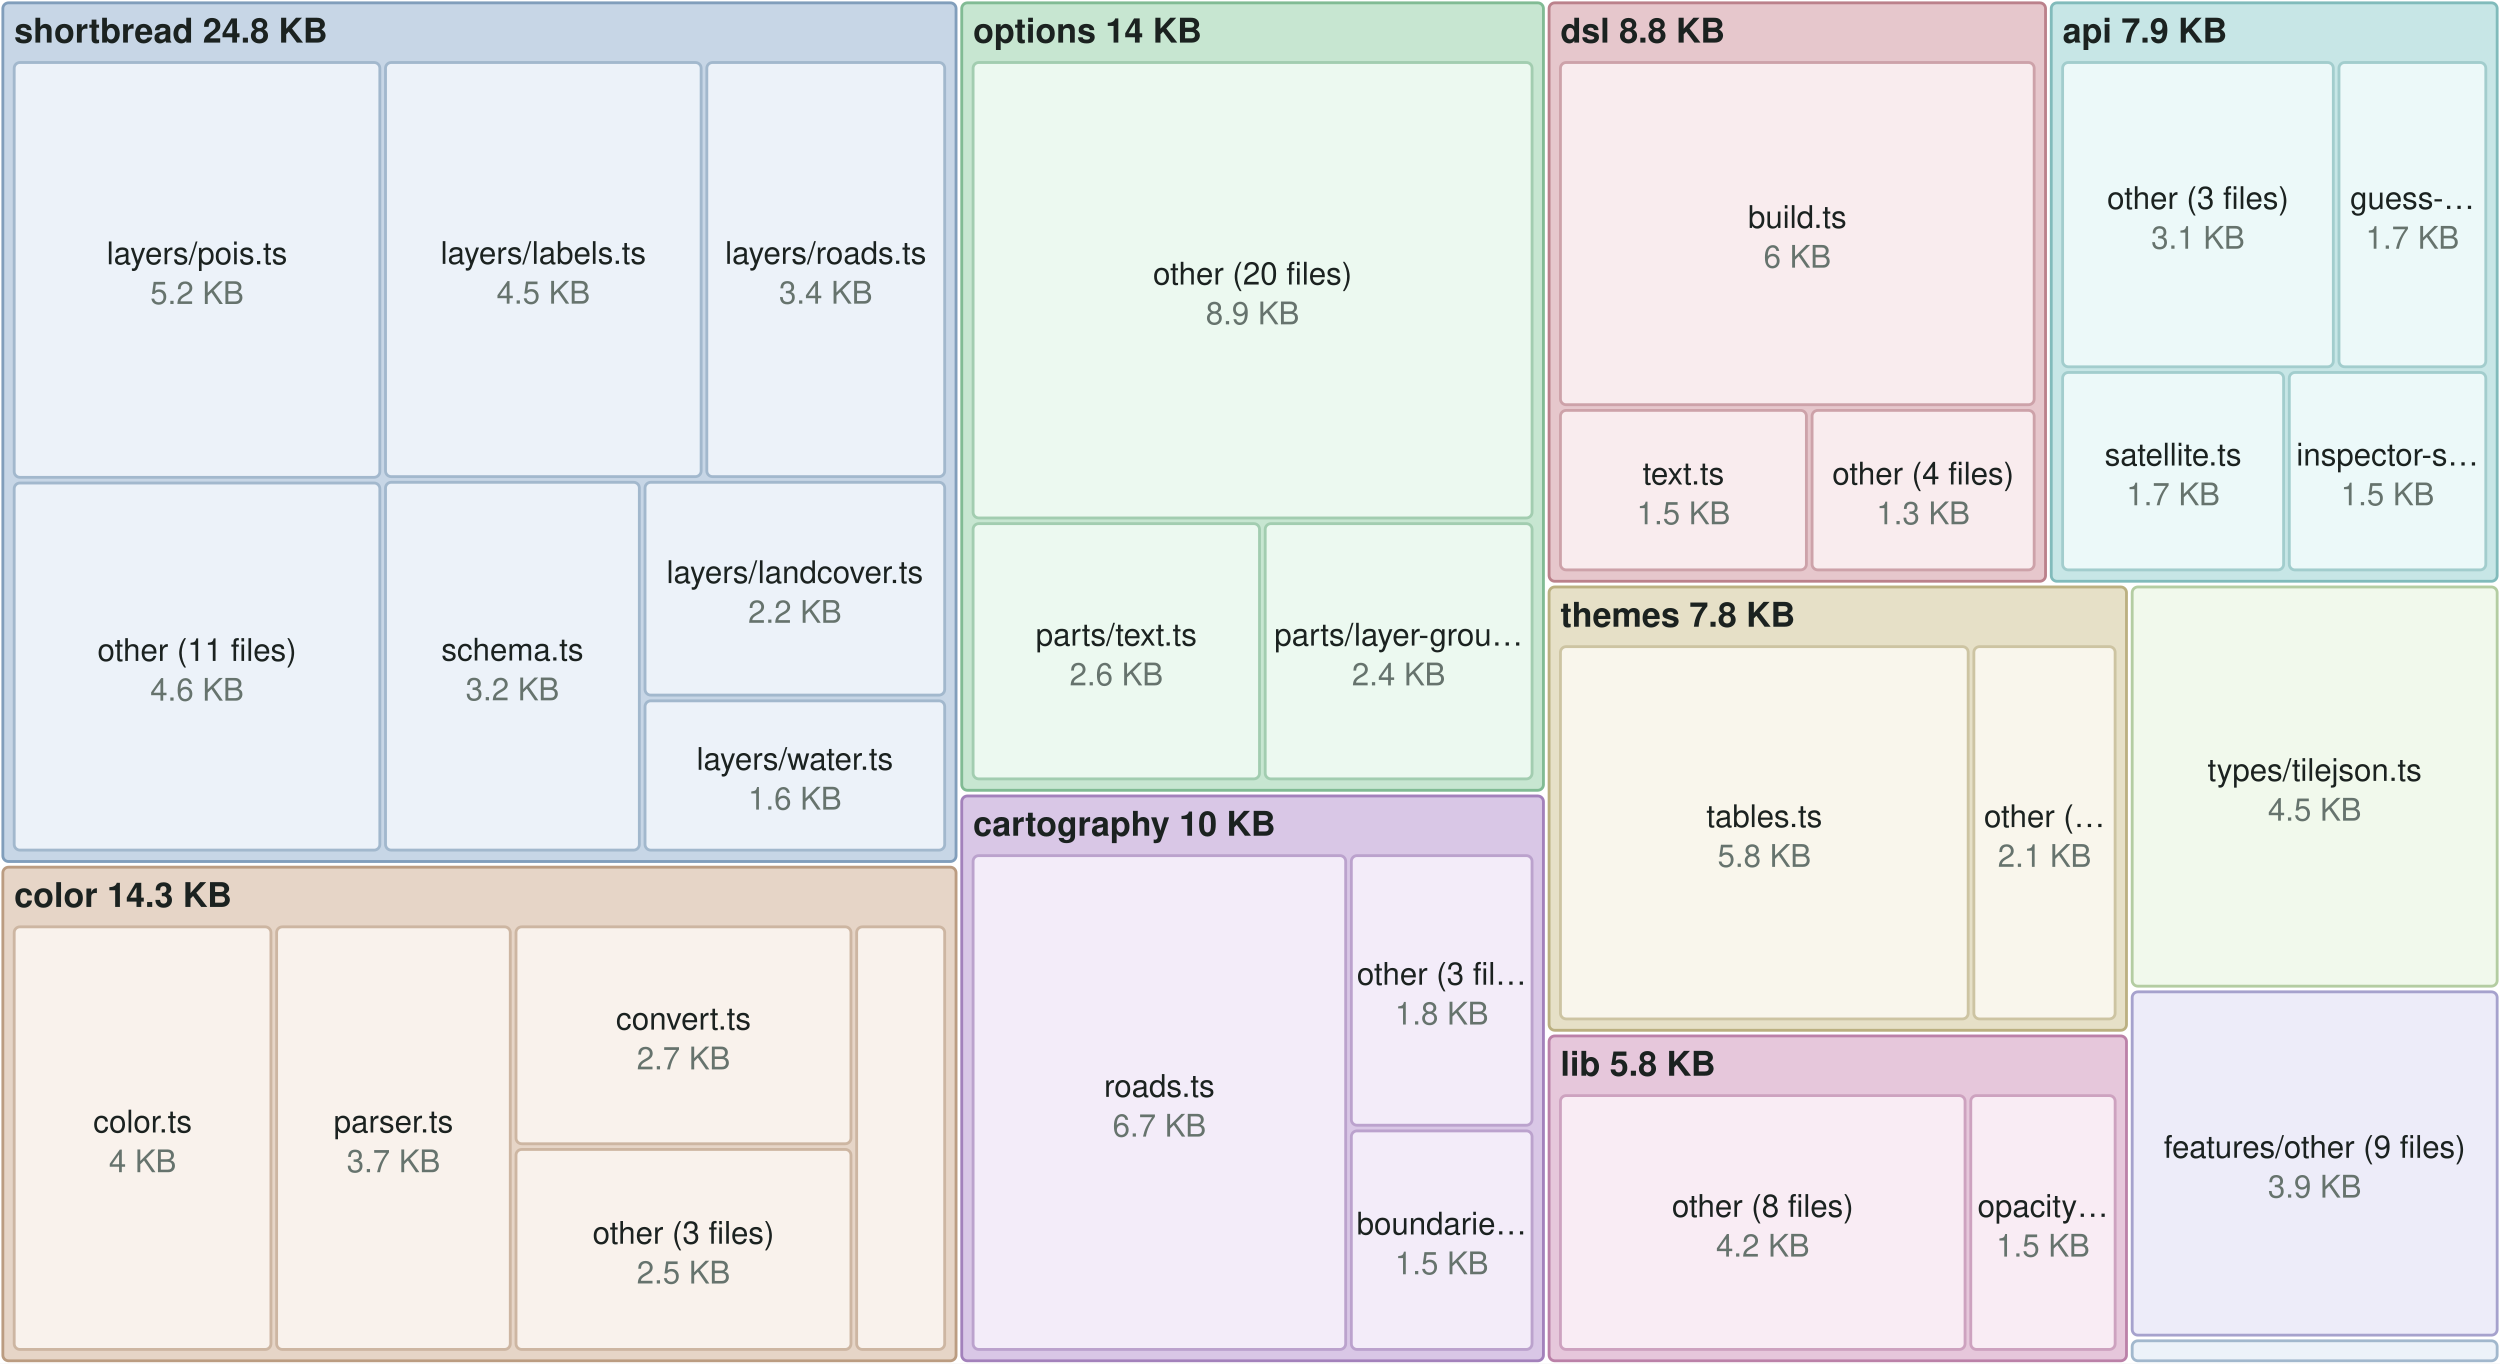
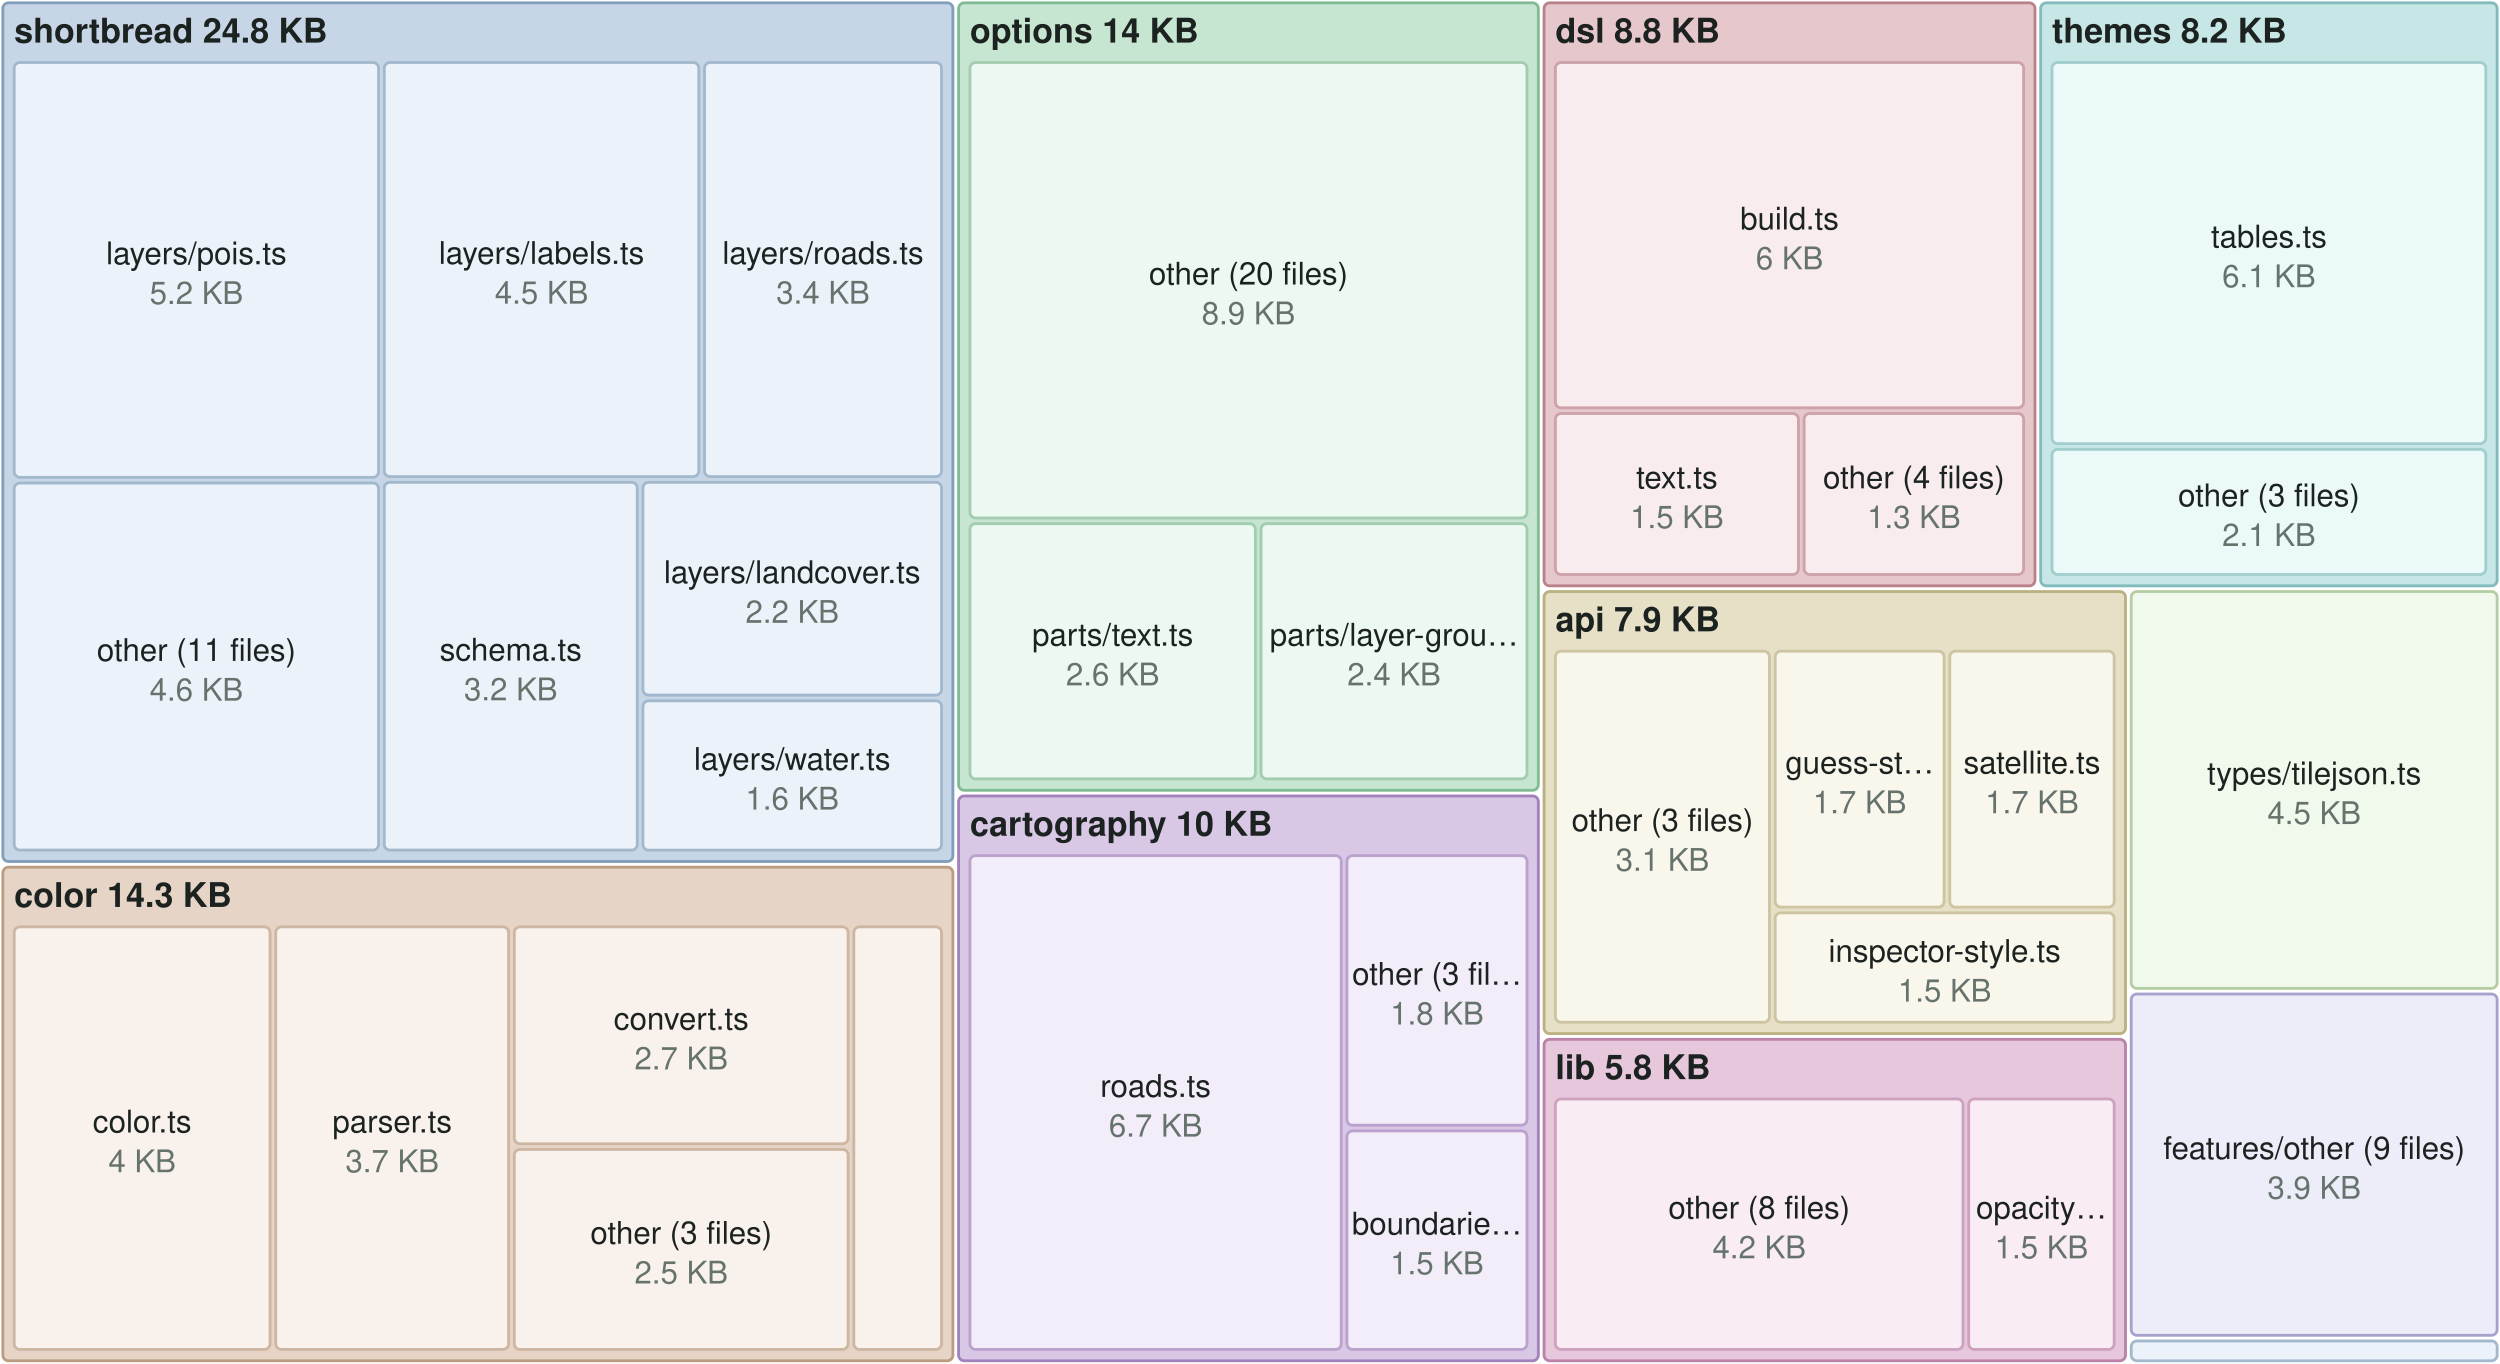
<svg xmlns="http://www.w3.org/2000/svg" width="880" height="480" viewBox="0 0 880 480">
  <style>
	.background { fill: #ffffff; }
	text { font-family: Helvetica, Arial, 'Liberation Sans', sans-serif; }
	.group-label { fill: #1b2220; font-weight: 600; font-size: 12px; }
	.leaf-label { fill: #1b2220; font-size: 11px; text-anchor: middle; }
	.leaf-size { fill: #66736d; font-size: 11px; text-anchor: middle; }
	.group-box, .leaf-box { stroke-width: 1; }
	.leaf:hover .leaf-box { stroke-width: 2; }
	.c0 .group-box { fill: hsl(210 38% 84%); stroke: hsl(210 30% 62%); }
	.c0 .leaf-box { fill: hsl(210 50% 95%); stroke: hsl(210 30% 72%); }
	.c1 .group-box { fill: hsl(28 38% 84%); stroke: hsl(28 30% 62%); }
	.c1 .leaf-box { fill: hsl(28 50% 95%); stroke: hsl(28 30% 72%); }
	.c2 .group-box { fill: hsl(140 38% 84%); stroke: hsl(140 30% 62%); }
	.c2 .leaf-box { fill: hsl(140 50% 95%); stroke: hsl(140 30% 72%); }
	.c3 .group-box { fill: hsl(275 38% 84%); stroke: hsl(275 30% 62%); }
	.c3 .leaf-box { fill: hsl(275 50% 95%); stroke: hsl(275 30% 72%); }
	.c4 .group-box { fill: hsl(350 38% 84%); stroke: hsl(350 30% 62%); }
	.c4 .leaf-box { fill: hsl(350 50% 95%); stroke: hsl(350 30% 72%); }
	.c5 .group-box { fill: hsl(180 38% 84%); stroke: hsl(180 30% 62%); }
	.c5 .leaf-box { fill: hsl(180 50% 95%); stroke: hsl(180 30% 72%); }
	.c6 .group-box { fill: hsl(48 38% 84%); stroke: hsl(48 30% 62%); }
	.c6 .leaf-box { fill: hsl(48 50% 95%); stroke: hsl(48 30% 72%); }
	.c7 .group-box { fill: hsl(320 38% 84%); stroke: hsl(320 30% 62%); }
	.c7 .leaf-box { fill: hsl(320 50% 95%); stroke: hsl(320 30% 72%); }
	.c8 .group-box { fill: hsl(95 38% 84%); stroke: hsl(95 30% 62%); }
	.c8 .leaf-box { fill: hsl(95 50% 95%); stroke: hsl(95 30% 72%); }
	.c9 .group-box { fill: hsl(245 38% 84%); stroke: hsl(245 30% 62%); }
	.c9 .leaf-box { fill: hsl(245 50% 95%); stroke: hsl(245 30% 72%); }
	@media (prefers-color-scheme: dark) {
		.background { fill: #0d1117; }
		.group-label, .leaf-label { fill: #e6edf3; }
		.leaf-size { fill: #8b949e; }
		.c0 .group-box { fill: hsl(210 22% 22%); stroke: hsl(210 20% 38%); }
		.c0 .leaf-box { fill: hsl(210 25% 14%); stroke: hsl(210 20% 32%); }
		.c1 .group-box { fill: hsl(28 22% 22%); stroke: hsl(28 20% 38%); }
		.c1 .leaf-box { fill: hsl(28 25% 14%); stroke: hsl(28 20% 32%); }
		.c2 .group-box { fill: hsl(140 22% 22%); stroke: hsl(140 20% 38%); }
		.c2 .leaf-box { fill: hsl(140 25% 14%); stroke: hsl(140 20% 32%); }
		.c3 .group-box { fill: hsl(275 22% 22%); stroke: hsl(275 20% 38%); }
		.c3 .leaf-box { fill: hsl(275 25% 14%); stroke: hsl(275 20% 32%); }
		.c4 .group-box { fill: hsl(350 22% 22%); stroke: hsl(350 20% 38%); }
		.c4 .leaf-box { fill: hsl(350 25% 14%); stroke: hsl(350 20% 32%); }
		.c5 .group-box { fill: hsl(180 22% 22%); stroke: hsl(180 20% 38%); }
		.c5 .leaf-box { fill: hsl(180 25% 14%); stroke: hsl(180 20% 32%); }
		.c6 .group-box { fill: hsl(48 22% 22%); stroke: hsl(48 20% 38%); }
		.c6 .leaf-box { fill: hsl(48 25% 14%); stroke: hsl(48 20% 32%); }
		.c7 .group-box { fill: hsl(320 22% 22%); stroke: hsl(320 20% 38%); }
		.c7 .leaf-box { fill: hsl(320 25% 14%); stroke: hsl(320 20% 32%); }
		.c8 .group-box { fill: hsl(95 22% 22%); stroke: hsl(95 20% 38%); }
		.c8 .leaf-box { fill: hsl(95 25% 14%); stroke: hsl(95 20% 32%); }
		.c9 .group-box { fill: hsl(245 22% 22%); stroke: hsl(245 20% 38%); }
		.c9 .leaf-box { fill: hsl(245 25% 14%); stroke: hsl(245 20% 32%); }
	}
</style>
  <rect class="background" width="880" height="480" />
  <g class="group c0">
-     <rect class="group-box" x="1" y="1" width="335.53" height="302.25" rx="2" />
+     <rect class="group-box" x="1" y="1" width="334.42" height="302.25" rx="2" />
    <text class="group-label" x="5" y="15" textLength="108.71" lengthAdjust="spacingAndGlyphs">shortbread 24.8 KB</text>
  </g>
  <g class="leaf c0">
-     <rect class="leaf-box" x="5" y="22" width="128.7" height="146.02" rx="2" />
-     <text class="leaf-label" x="69.35" y="93.01" textLength="64.19" lengthAdjust="spacingAndGlyphs">layers/pois.ts</text>
-     <text class="leaf-size" x="69.35" y="107.01" textLength="33.02" lengthAdjust="spacingAndGlyphs">5.2 KB</text>
-   </g>
-   <g class="leaf c0">
-     <rect class="leaf-box" x="5" y="170.02" width="128.7" height="129.22" rx="2" />
-     <text class="leaf-label" x="69.35" y="232.64" textLength="70.3" lengthAdjust="spacingAndGlyphs">other (11 files)</text>
-     <text class="leaf-size" x="69.35" y="246.64" textLength="33.02" lengthAdjust="spacingAndGlyphs">4.6 KB</text>
-   </g>
-   <g class="leaf c0">
-     <rect class="leaf-box" x="135.7" y="22" width="111.1" height="145.77" rx="2" />
-     <text class="leaf-label" x="191.25" y="92.89" textLength="72.74" lengthAdjust="spacingAndGlyphs">layers/labels.ts</text>
-     <text class="leaf-size" x="191.25" y="106.89" textLength="33.02" lengthAdjust="spacingAndGlyphs">4.5 KB</text>
-   </g>
-   <g class="leaf c0">
-     <rect class="leaf-box" x="248.8" y="22" width="83.73" height="145.77" rx="2" />
-     <text class="leaf-label" x="290.66" y="92.89" textLength="71.52" lengthAdjust="spacingAndGlyphs">layers/roads.ts</text>
-     <text class="leaf-size" x="290.66" y="106.89" textLength="33.02" lengthAdjust="spacingAndGlyphs">3.4 KB</text>
-   </g>
-   <g class="leaf c0">
-     <rect class="leaf-box" x="135.7" y="169.77" width="89.35" height="129.47" rx="2" />
-     <text class="leaf-label" x="180.37" y="232.51" textLength="50.13" lengthAdjust="spacingAndGlyphs">schema.ts</text>
-     <text class="leaf-size" x="180.37" y="246.51" textLength="33.02" lengthAdjust="spacingAndGlyphs">3.2 KB</text>
-   </g>
-   <g class="leaf c0">
-     <rect class="leaf-box" x="227.05" y="169.77" width="105.48" height="74.91" rx="2" />
-     <text class="leaf-label" x="279.79" y="205.23" textLength="91.7" lengthAdjust="spacingAndGlyphs">layers/landcover.ts</text>
-     <text class="leaf-size" x="279.79" y="219.23" textLength="33.02" lengthAdjust="spacingAndGlyphs">2.2 KB</text>
-   </g>
-   <g class="leaf c0">
-     <rect class="leaf-box" x="227.05" y="246.69" width="105.48" height="52.56" rx="2" />
-     <text class="leaf-label" x="279.79" y="270.97" textLength="70.91" lengthAdjust="spacingAndGlyphs">layers/water.ts</text>
-     <text class="leaf-size" x="279.79" y="284.97" textLength="33.02" lengthAdjust="spacingAndGlyphs">1.6 KB</text>
+     <rect class="leaf-box" x="5" y="22" width="128.26" height="146.02" rx="2" />
+     <text class="leaf-label" x="69.13" y="93.01" textLength="64.19" lengthAdjust="spacingAndGlyphs">layers/pois.ts</text>
+     <text class="leaf-size" x="69.13" y="107.01" textLength="33.02" lengthAdjust="spacingAndGlyphs">5.2 KB</text>
+   </g>
+   <g class="leaf c0">
+     <rect class="leaf-box" x="5" y="170.02" width="128.26" height="129.22" rx="2" />
+     <text class="leaf-label" x="69.13" y="232.64" textLength="70.3" lengthAdjust="spacingAndGlyphs">other (11 files)</text>
+     <text class="leaf-size" x="69.13" y="246.64" textLength="33.02" lengthAdjust="spacingAndGlyphs">4.6 KB</text>
+   </g>
+   <g class="leaf c0">
+     <rect class="leaf-box" x="135.26" y="22" width="110.72" height="145.77" rx="2" />
+     <text class="leaf-label" x="190.62" y="92.89" textLength="72.74" lengthAdjust="spacingAndGlyphs">layers/labels.ts</text>
+     <text class="leaf-size" x="190.62" y="106.89" textLength="33.02" lengthAdjust="spacingAndGlyphs">4.5 KB</text>
+   </g>
+   <g class="leaf c0">
+     <rect class="leaf-box" x="247.98" y="22" width="83.44" height="145.77" rx="2" />
+     <text class="leaf-label" x="289.7" y="92.89" textLength="71.52" lengthAdjust="spacingAndGlyphs">layers/roads.ts</text>
+     <text class="leaf-size" x="289.7" y="106.89" textLength="33.02" lengthAdjust="spacingAndGlyphs">3.4 KB</text>
+   </g>
+   <g class="leaf c0">
+     <rect class="leaf-box" x="135.26" y="169.77" width="89.05" height="129.47" rx="2" />
+     <text class="leaf-label" x="179.78" y="232.51" textLength="50.13" lengthAdjust="spacingAndGlyphs">schema.ts</text>
+     <text class="leaf-size" x="179.78" y="246.51" textLength="33.02" lengthAdjust="spacingAndGlyphs">3.2 KB</text>
+   </g>
+   <g class="leaf c0">
+     <rect class="leaf-box" x="226.31" y="169.77" width="105.12" height="74.91" rx="2" />
+     <text class="leaf-label" x="278.86" y="205.23" textLength="91.7" lengthAdjust="spacingAndGlyphs">layers/landcover.ts</text>
+     <text class="leaf-size" x="278.86" y="219.23" textLength="33.02" lengthAdjust="spacingAndGlyphs">2.2 KB</text>
+   </g>
+   <g class="leaf c0">
+     <rect class="leaf-box" x="226.31" y="246.69" width="105.12" height="52.56" rx="2" />
+     <text class="leaf-label" x="278.86" y="270.97" textLength="70.91" lengthAdjust="spacingAndGlyphs">layers/water.ts</text>
+     <text class="leaf-size" x="278.86" y="284.97" textLength="33.02" lengthAdjust="spacingAndGlyphs">1.6 KB</text>
  </g>
  <g class="group c1">
-     <rect class="group-box" x="1" y="305.25" width="335.53" height="173.75" rx="2" />
+     <rect class="group-box" x="1" y="305.25" width="334.42" height="173.75" rx="2" />
    <text class="group-label" x="5" y="319.25" textLength="75.37" lengthAdjust="spacingAndGlyphs">color 14.3 KB</text>
  </g>
  <g class="leaf c1">
-     <rect class="leaf-box" x="5" y="326.25" width="90.37" height="148.75" rx="2" />
-     <text class="leaf-label" x="50.19" y="398.62" textLength="35.45" lengthAdjust="spacingAndGlyphs">color.ts</text>
-     <text class="leaf-size" x="50.19" y="412.62" textLength="23.85" lengthAdjust="spacingAndGlyphs">4 KB</text>
-   </g>
-   <g class="leaf c1">
-     <rect class="leaf-box" x="97.37" y="326.25" width="82.25" height="148.75" rx="2" />
-     <text class="leaf-label" x="138.5" y="398.62" textLength="42.79" lengthAdjust="spacingAndGlyphs">parser.ts</text>
-     <text class="leaf-size" x="138.5" y="412.62" textLength="33.02" lengthAdjust="spacingAndGlyphs">3.7 KB</text>
-   </g>
-   <g class="leaf c1">
-     <rect class="leaf-box" x="181.63" y="326.25" width="117.91" height="76.35" rx="2" />
-     <text class="leaf-label" x="240.58" y="362.42" textLength="47.69" lengthAdjust="spacingAndGlyphs">convert.ts</text>
-     <text class="leaf-size" x="240.58" y="376.42" textLength="33.02" lengthAdjust="spacingAndGlyphs">2.7 KB</text>
-   </g>
-   <g class="leaf c1">
-     <rect class="leaf-box" x="181.63" y="404.6" width="117.91" height="70.4" rx="2" />
-     <text class="leaf-label" x="240.58" y="437.8" textLength="64.19" lengthAdjust="spacingAndGlyphs">other (3 files)</text>
-     <text class="leaf-size" x="240.58" y="451.8" textLength="33.02" lengthAdjust="spacingAndGlyphs">2.5 KB</text>
-   </g>
-   <g class="leaf c1">
-     <rect class="leaf-box" x="301.54" y="326.25" width="30.99" height="148.75" rx="2" />
+     <rect class="leaf-box" x="5" y="326.25" width="90.06" height="148.75" rx="2" />
+     <text class="leaf-label" x="50.03" y="398.62" textLength="35.45" lengthAdjust="spacingAndGlyphs">color.ts</text>
+     <text class="leaf-size" x="50.03" y="412.62" textLength="23.85" lengthAdjust="spacingAndGlyphs">4 KB</text>
+   </g>
+   <g class="leaf c1">
+     <rect class="leaf-box" x="97.06" y="326.25" width="81.97" height="148.75" rx="2" />
+     <text class="leaf-label" x="138.05" y="398.62" textLength="42.79" lengthAdjust="spacingAndGlyphs">parser.ts</text>
+     <text class="leaf-size" x="138.05" y="412.62" textLength="33.02" lengthAdjust="spacingAndGlyphs">3.7 KB</text>
+   </g>
+   <g class="leaf c1">
+     <rect class="leaf-box" x="181.03" y="326.25" width="117.51" height="76.35" rx="2" />
+     <text class="leaf-label" x="239.79" y="362.42" textLength="47.69" lengthAdjust="spacingAndGlyphs">convert.ts</text>
+     <text class="leaf-size" x="239.79" y="376.42" textLength="33.02" lengthAdjust="spacingAndGlyphs">2.7 KB</text>
+   </g>
+   <g class="leaf c1">
+     <rect class="leaf-box" x="181.03" y="404.6" width="117.51" height="70.4" rx="2" />
+     <text class="leaf-label" x="239.79" y="437.8" textLength="64.19" lengthAdjust="spacingAndGlyphs">other (3 files)</text>
+     <text class="leaf-size" x="239.79" y="451.8" textLength="33.02" lengthAdjust="spacingAndGlyphs">2.5 KB</text>
+   </g>
+   <g class="leaf c1">
+     <rect class="leaf-box" x="300.54" y="326.25" width="30.88" height="148.75" rx="2" />
  </g>
  <g class="group c2">
-     <rect class="group-box" x="338.53" y="1" width="204.76" height="277.18" rx="2" />
-     <text class="group-label" x="342.53" y="15" textLength="79.36" lengthAdjust="spacingAndGlyphs">options 14 KB</text>
+     <rect class="group-box" x="337.42" y="1" width="204.08" height="277.18" rx="2" />
+     <text class="group-label" x="341.42" y="15" textLength="79.36" lengthAdjust="spacingAndGlyphs">options 14 KB</text>
  </g>
  <g class="leaf c2">
-     <rect class="leaf-box" x="342.53" y="22" width="196.76" height="160.32" rx="2" />
-     <text class="leaf-label" x="440.9" y="100.16" textLength="70.3" lengthAdjust="spacingAndGlyphs">other (20 files)</text>
-     <text class="leaf-size" x="440.9" y="114.16" textLength="33.02" lengthAdjust="spacingAndGlyphs">8.9 KB</text>
+     <rect class="leaf-box" x="341.42" y="22" width="196.08" height="160.32" rx="2" />
+     <text class="leaf-label" x="439.46" y="100.16" textLength="70.3" lengthAdjust="spacingAndGlyphs">other (20 files)</text>
+     <text class="leaf-size" x="439.46" y="114.16" textLength="33.02" lengthAdjust="spacingAndGlyphs">8.9 KB</text>
  </g>
  <g class="leaf c2">
-     <rect class="leaf-box" x="342.53" y="184.32" width="100.82" height="89.85" rx="2" />
-     <text class="leaf-label" x="392.94" y="227.25" textLength="56.86" lengthAdjust="spacingAndGlyphs">parts/text.ts</text>
-     <text class="leaf-size" x="392.94" y="241.25" textLength="33.02" lengthAdjust="spacingAndGlyphs">2.6 KB</text>
+     <rect class="leaf-box" x="341.42" y="184.32" width="100.47" height="89.85" rx="2" />
+     <text class="leaf-label" x="391.66" y="227.25" textLength="56.86" lengthAdjust="spacingAndGlyphs">parts/text.ts</text>
+     <text class="leaf-size" x="391.66" y="241.25" textLength="33.02" lengthAdjust="spacingAndGlyphs">2.6 KB</text>
  </g>
  <g class="leaf c2">
-     <rect class="leaf-box" x="445.35" y="184.32" width="93.94" height="89.85" rx="2" />
-     <text class="leaf-label" x="492.31" y="227.25" textLength="83.14" lengthAdjust="spacingAndGlyphs">parts/layer-grou…</text>
-     <text class="leaf-size" x="492.31" y="241.25" textLength="33.02" lengthAdjust="spacingAndGlyphs">2.4 KB</text>
+     <rect class="leaf-box" x="443.89" y="184.32" width="93.61" height="89.85" rx="2" />
+     <text class="leaf-label" x="490.7" y="227.25" textLength="83.14" lengthAdjust="spacingAndGlyphs">parts/layer-grou…</text>
+     <text class="leaf-size" x="490.7" y="241.25" textLength="33.02" lengthAdjust="spacingAndGlyphs">2.4 KB</text>
  </g>
  <g class="group c3">
-     <rect class="group-box" x="338.53" y="280.18" width="204.76" height="198.82" rx="2" />
-     <text class="group-label" x="342.53" y="294.18" textLength="105.37" lengthAdjust="spacingAndGlyphs">cartography 10 KB</text>
+     <rect class="group-box" x="337.42" y="280.18" width="204.08" height="198.82" rx="2" />
+     <text class="group-label" x="341.42" y="294.18" textLength="105.37" lengthAdjust="spacingAndGlyphs">cartography 10 KB</text>
  </g>
  <g class="leaf c3">
-     <rect class="leaf-box" x="342.53" y="301.18" width="131.15" height="173.82" rx="2" />
-     <text class="leaf-label" x="408.1" y="386.09" textLength="39.13" lengthAdjust="spacingAndGlyphs">roads.ts</text>
-     <text class="leaf-size" x="408.1" y="400.09" textLength="33.02" lengthAdjust="spacingAndGlyphs">6.7 KB</text>
+     <rect class="leaf-box" x="341.42" y="301.18" width="130.7" height="173.82" rx="2" />
+     <text class="leaf-label" x="406.77" y="386.09" textLength="39.13" lengthAdjust="spacingAndGlyphs">roads.ts</text>
+     <text class="leaf-size" x="406.77" y="400.09" textLength="33.02" lengthAdjust="spacingAndGlyphs">6.7 KB</text>
  </g>
  <g class="leaf c3">
-     <rect class="leaf-box" x="475.67" y="301.18" width="63.61" height="94.9" rx="2" />
-     <text class="leaf-label" x="507.48" y="346.63" textLength="55.02" lengthAdjust="spacingAndGlyphs">other (3 fil…</text>
-     <text class="leaf-size" x="507.48" y="360.63" textLength="33.02" lengthAdjust="spacingAndGlyphs">1.8 KB</text>
+     <rect class="leaf-box" x="474.12" y="301.18" width="63.39" height="94.9" rx="2" />
+     <text class="leaf-label" x="505.81" y="346.63" textLength="55.02" lengthAdjust="spacingAndGlyphs">other (3 fil…</text>
+     <text class="leaf-size" x="505.81" y="360.63" textLength="33.02" lengthAdjust="spacingAndGlyphs">1.8 KB</text>
  </g>
  <g class="leaf c3">
-     <rect class="leaf-box" x="475.67" y="398.07" width="63.61" height="76.93" rx="2" />
-     <text class="leaf-label" x="507.48" y="434.54" textLength="55.03" lengthAdjust="spacingAndGlyphs">boundarie…</text>
-     <text class="leaf-size" x="507.48" y="448.54" textLength="33.02" lengthAdjust="spacingAndGlyphs">1.5 KB</text>
+     <rect class="leaf-box" x="474.12" y="398.07" width="63.39" height="76.93" rx="2" />
+     <text class="leaf-label" x="505.81" y="434.54" textLength="55.03" lengthAdjust="spacingAndGlyphs">boundarie…</text>
+     <text class="leaf-size" x="505.81" y="448.54" textLength="33.02" lengthAdjust="spacingAndGlyphs">1.5 KB</text>
  </g>
  <g class="group c4">
-     <rect class="group-box" x="545.28" y="1" width="174.75" height="203.61" rx="2" />
-     <text class="group-label" x="549.28" y="15" textLength="56.7" lengthAdjust="spacingAndGlyphs">dsl 8.8 KB</text>
+     <rect class="group-box" x="543.5" y="1" width="172.81" height="205.22" rx="2" />
+     <text class="group-label" x="547.5" y="15" textLength="56.7" lengthAdjust="spacingAndGlyphs">dsl 8.8 KB</text>
  </g>
  <g class="leaf c4">
-     <rect class="leaf-box" x="549.28" y="22" width="166.75" height="120.46" rx="2" />
-     <text class="leaf-label" x="632.66" y="80.23" textLength="34.85" lengthAdjust="spacingAndGlyphs">build.ts</text>
-     <text class="leaf-size" x="632.66" y="94.23" textLength="23.85" lengthAdjust="spacingAndGlyphs">6 KB</text>
+     <rect class="leaf-box" x="547.5" y="22" width="164.81" height="121.56" rx="2" />
+     <text class="leaf-label" x="629.91" y="80.78" textLength="34.85" lengthAdjust="spacingAndGlyphs">build.ts</text>
+     <text class="leaf-size" x="629.91" y="94.78" textLength="23.85" lengthAdjust="spacingAndGlyphs">6 KB</text>
  </g>
  <g class="leaf c4">
-     <rect class="leaf-box" x="549.28" y="144.46" width="86.57" height="56.14" rx="2" />
-     <text class="leaf-label" x="592.57" y="170.54" textLength="29.35" lengthAdjust="spacingAndGlyphs">text.ts</text>
-     <text class="leaf-size" x="592.57" y="184.54" textLength="33.02" lengthAdjust="spacingAndGlyphs">1.5 KB</text>
+     <rect class="leaf-box" x="547.5" y="145.56" width="85.55" height="56.66" rx="2" />
+     <text class="leaf-label" x="590.28" y="171.89" textLength="29.35" lengthAdjust="spacingAndGlyphs">text.ts</text>
+     <text class="leaf-size" x="590.28" y="185.89" textLength="33.02" lengthAdjust="spacingAndGlyphs">1.5 KB</text>
  </g>
  <g class="leaf c4">
-     <rect class="leaf-box" x="637.85" y="144.46" width="78.18" height="56.14" rx="2" />
-     <text class="leaf-label" x="676.94" y="170.54" textLength="64.19" lengthAdjust="spacingAndGlyphs">other (4 files)</text>
-     <text class="leaf-size" x="676.94" y="184.54" textLength="33.02" lengthAdjust="spacingAndGlyphs">1.3 KB</text>
+     <rect class="leaf-box" x="635.05" y="145.56" width="77.26" height="56.66" rx="2" />
+     <text class="leaf-label" x="673.68" y="171.89" textLength="64.19" lengthAdjust="spacingAndGlyphs">other (4 files)</text>
+     <text class="leaf-size" x="673.68" y="185.89" textLength="33.02" lengthAdjust="spacingAndGlyphs">1.3 KB</text>
  </g>
  <g class="group c5">
-     <rect class="group-box" x="722.04" y="1" width="156.96" height="203.61" rx="2" />
-     <text class="group-label" x="726.04" y="15" textLength="56.7" lengthAdjust="spacingAndGlyphs">api 7.9 KB</text>
+     <rect class="group-box" x="718.31" y="1" width="160.69" height="205.22" rx="2" />
+     <text class="group-label" x="722.31" y="15" textLength="81.37" lengthAdjust="spacingAndGlyphs">themes 8.2 KB</text>
  </g>
  <g class="leaf c5">
-     <rect class="leaf-box" x="726.04" y="22" width="95.29" height="107.11" rx="2" />
-     <text class="leaf-label" x="773.68" y="73.55" textLength="64.19" lengthAdjust="spacingAndGlyphs">other (3 files)</text>
-     <text class="leaf-size" x="773.68" y="87.55" textLength="33.02" lengthAdjust="spacingAndGlyphs">3.1 KB</text>
+     <rect class="leaf-box" x="722.31" y="22" width="152.69" height="134.17" rx="2" />
+     <text class="leaf-label" x="798.66" y="87.09" textLength="40.96" lengthAdjust="spacingAndGlyphs">tables.ts</text>
+     <text class="leaf-size" x="798.66" y="101.09" textLength="33.02" lengthAdjust="spacingAndGlyphs">6.1 KB</text>
  </g>
  <g class="leaf c5">
-     <rect class="leaf-box" x="823.32" y="22" width="51.68" height="107.11" rx="2" />
-     <text class="leaf-label" x="849.16" y="73.55" textLength="39.13" lengthAdjust="spacingAndGlyphs">guess-…</text>
-     <text class="leaf-size" x="849.16" y="87.55" textLength="33.02" lengthAdjust="spacingAndGlyphs">1.7 KB</text>
-   </g>
-   <g class="leaf c5">
-     <rect class="leaf-box" x="726.04" y="131.11" width="77.79" height="69.5" rx="2" />
-     <text class="leaf-label" x="764.93" y="163.86" textLength="48.91" lengthAdjust="spacingAndGlyphs">satellite.ts</text>
-     <text class="leaf-size" x="764.93" y="177.86" textLength="33.02" lengthAdjust="spacingAndGlyphs">1.7 KB</text>
-   </g>
-   <g class="leaf c5">
-     <rect class="leaf-box" x="805.83" y="131.11" width="69.17" height="69.5" rx="2" />
-     <text class="leaf-label" x="840.41" y="163.86" textLength="59.91" lengthAdjust="spacingAndGlyphs">inspector-s…</text>
-     <text class="leaf-size" x="840.41" y="177.86" textLength="33.02" lengthAdjust="spacingAndGlyphs">1.5 KB</text>
+     <rect class="leaf-box" x="722.31" y="158.17" width="152.69" height="44.04" rx="2" />
+     <text class="leaf-label" x="798.66" y="178.2" textLength="64.19" lengthAdjust="spacingAndGlyphs">other (3 files)</text>
+     <text class="leaf-size" x="798.66" y="192.2" textLength="33.02" lengthAdjust="spacingAndGlyphs">2.1 KB</text>
  </g>
  <g class="group c6">
-     <rect class="group-box" x="545.28" y="206.61" width="203.24" height="156.05" rx="2" />
-     <text class="group-label" x="549.28" y="220.61" textLength="81.37" lengthAdjust="spacingAndGlyphs">themes 7.8 KB</text>
-   </g>
-   <g class="leaf c6">
-     <rect class="leaf-box" x="549.28" y="227.61" width="143.52" height="131.05" rx="2" />
-     <text class="leaf-label" x="621.04" y="291.13" textLength="40.96" lengthAdjust="spacingAndGlyphs">tables.ts</text>
-     <text class="leaf-size" x="621.04" y="305.13" textLength="33.02" lengthAdjust="spacingAndGlyphs">5.8 KB</text>
-   </g>
-   <g class="leaf c6">
-     <rect class="leaf-box" x="694.8" y="227.61" width="49.72" height="131.05" rx="2" />
-     <text class="leaf-label" x="719.67" y="291.13" textLength="37.91" lengthAdjust="spacingAndGlyphs">other (…</text>
-     <text class="leaf-size" x="719.67" y="305.13" textLength="33.02" lengthAdjust="spacingAndGlyphs">2.1 KB</text>
+     <rect class="group-box" x="543.5" y="208.22" width="204.68" height="155.62" rx="2" />
+     <text class="group-label" x="547.5" y="222.22" textLength="56.7" lengthAdjust="spacingAndGlyphs">api 7.9 KB</text>
+   </g>
+   <g class="leaf c6">
+     <rect class="leaf-box" x="547.5" y="229.22" width="75.35" height="130.62" rx="2" />
+     <text class="leaf-label" x="585.18" y="292.53" textLength="64.19" lengthAdjust="spacingAndGlyphs">other (3 files)</text>
+     <text class="leaf-size" x="585.18" y="306.53" textLength="33.02" lengthAdjust="spacingAndGlyphs">3.1 KB</text>
+   </g>
+   <g class="leaf c6">
+     <rect class="leaf-box" x="624.86" y="229.22" width="59.46" height="90.09" rx="2" />
+     <text class="leaf-label" x="654.59" y="272.26" textLength="47.69" lengthAdjust="spacingAndGlyphs">guess-st…</text>
+     <text class="leaf-size" x="654.59" y="286.26" textLength="33.02" lengthAdjust="spacingAndGlyphs">1.7 KB</text>
+   </g>
+   <g class="leaf c6">
+     <rect class="leaf-box" x="686.32" y="229.22" width="57.87" height="90.09" rx="2" />
+     <text class="leaf-label" x="715.25" y="272.26" textLength="48.91" lengthAdjust="spacingAndGlyphs">satellite.ts</text>
+     <text class="leaf-size" x="715.25" y="286.26" textLength="33.02" lengthAdjust="spacingAndGlyphs">1.7 KB</text>
+   </g>
+   <g class="leaf c6">
+     <rect class="leaf-box" x="624.86" y="321.31" width="119.33" height="38.53" rx="2" />
+     <text class="leaf-label" x="684.52" y="338.57" textLength="82.52" lengthAdjust="spacingAndGlyphs">inspector-style.ts</text>
+     <text class="leaf-size" x="684.52" y="352.57" textLength="33.02" lengthAdjust="spacingAndGlyphs">1.5 KB</text>
  </g>
  <g class="group c7">
-     <rect class="group-box" x="545.28" y="364.65" width="203.24" height="114.35" rx="2" />
-     <text class="group-label" x="549.28" y="378.65" textLength="53.36" lengthAdjust="spacingAndGlyphs">lib 5.8 KB</text>
+     <rect class="group-box" x="543.5" y="365.84" width="204.68" height="113.16" rx="2" />
+     <text class="group-label" x="547.5" y="379.84" textLength="53.36" lengthAdjust="spacingAndGlyphs">lib 5.8 KB</text>
  </g>
  <g class="leaf c7">
-     <rect class="leaf-box" x="549.28" y="385.65" width="142.42" height="89.35" rx="2" />
-     <text class="leaf-label" x="620.49" y="428.33" textLength="64.19" lengthAdjust="spacingAndGlyphs">other (8 files)</text>
-     <text class="leaf-size" x="620.49" y="442.33" textLength="33.02" lengthAdjust="spacingAndGlyphs">4.2 KB</text>
+     <rect class="leaf-box" x="547.5" y="386.84" width="143.48" height="88.16" rx="2" />
+     <text class="leaf-label" x="619.24" y="428.92" textLength="64.19" lengthAdjust="spacingAndGlyphs">other (8 files)</text>
+     <text class="leaf-size" x="619.24" y="442.92" textLength="33.02" lengthAdjust="spacingAndGlyphs">4.2 KB</text>
  </g>
  <g class="leaf c7">
-     <rect class="leaf-box" x="693.71" y="385.65" width="50.82" height="89.35" rx="2" />
-     <text class="leaf-label" x="719.12" y="428.33" textLength="40.96" lengthAdjust="spacingAndGlyphs">opacity…</text>
-     <text class="leaf-size" x="719.12" y="442.33" textLength="33.02" lengthAdjust="spacingAndGlyphs">1.5 KB</text>
+     <rect class="leaf-box" x="692.98" y="386.84" width="51.21" height="88.16" rx="2" />
+     <text class="leaf-label" x="718.58" y="428.92" textLength="40.96" lengthAdjust="spacingAndGlyphs">opacity…</text>
+     <text class="leaf-size" x="718.58" y="442.92" textLength="33.02" lengthAdjust="spacingAndGlyphs">1.5 KB</text>
  </g>
  <g class="leaf c8">
-     <rect class="leaf-box" x="750.53" y="206.61" width="128.47" height="140.52" rx="2" />
-     <text class="leaf-label" x="814.76" y="274.87" textLength="75.2" lengthAdjust="spacingAndGlyphs">types/tilejson.ts</text>
-     <text class="leaf-size" x="814.76" y="288.87" textLength="33.02" lengthAdjust="spacingAndGlyphs">4.5 KB</text>
+     <rect class="leaf-box" x="750.19" y="208.22" width="128.81" height="139.68" rx="2" />
+     <text class="leaf-label" x="814.59" y="276.06" textLength="75.2" lengthAdjust="spacingAndGlyphs">types/tilejson.ts</text>
+     <text class="leaf-size" x="814.59" y="290.06" textLength="33.02" lengthAdjust="spacingAndGlyphs">4.5 KB</text>
  </g>
  <g class="leaf c9">
-     <rect class="leaf-box" x="750.53" y="349.13" width="128.47" height="120.84" rx="2" />
-     <text class="leaf-label" x="814.76" y="407.55" textLength="106.99" lengthAdjust="spacingAndGlyphs">features/other (9 files)</text>
-     <text class="leaf-size" x="814.76" y="421.55" textLength="33.02" lengthAdjust="spacingAndGlyphs">3.9 KB</text>
-   </g>
-   <g class="leaf c0">
-     <rect class="leaf-box" x="750.53" y="471.96" width="128.47" height="7.04" rx="2" />
+     <rect class="leaf-box" x="750.19" y="349.9" width="128.81" height="120.12" rx="2" />
+     <text class="leaf-label" x="814.59" y="407.96" textLength="106.99" lengthAdjust="spacingAndGlyphs">features/other (9 files)</text>
+     <text class="leaf-size" x="814.59" y="421.96" textLength="33.02" lengthAdjust="spacingAndGlyphs">3.9 KB</text>
+   </g>
+   <g class="leaf c0">
+     <rect class="leaf-box" x="750.19" y="472.02" width="128.81" height="6.98" rx="2" />
  </g>
</svg>
